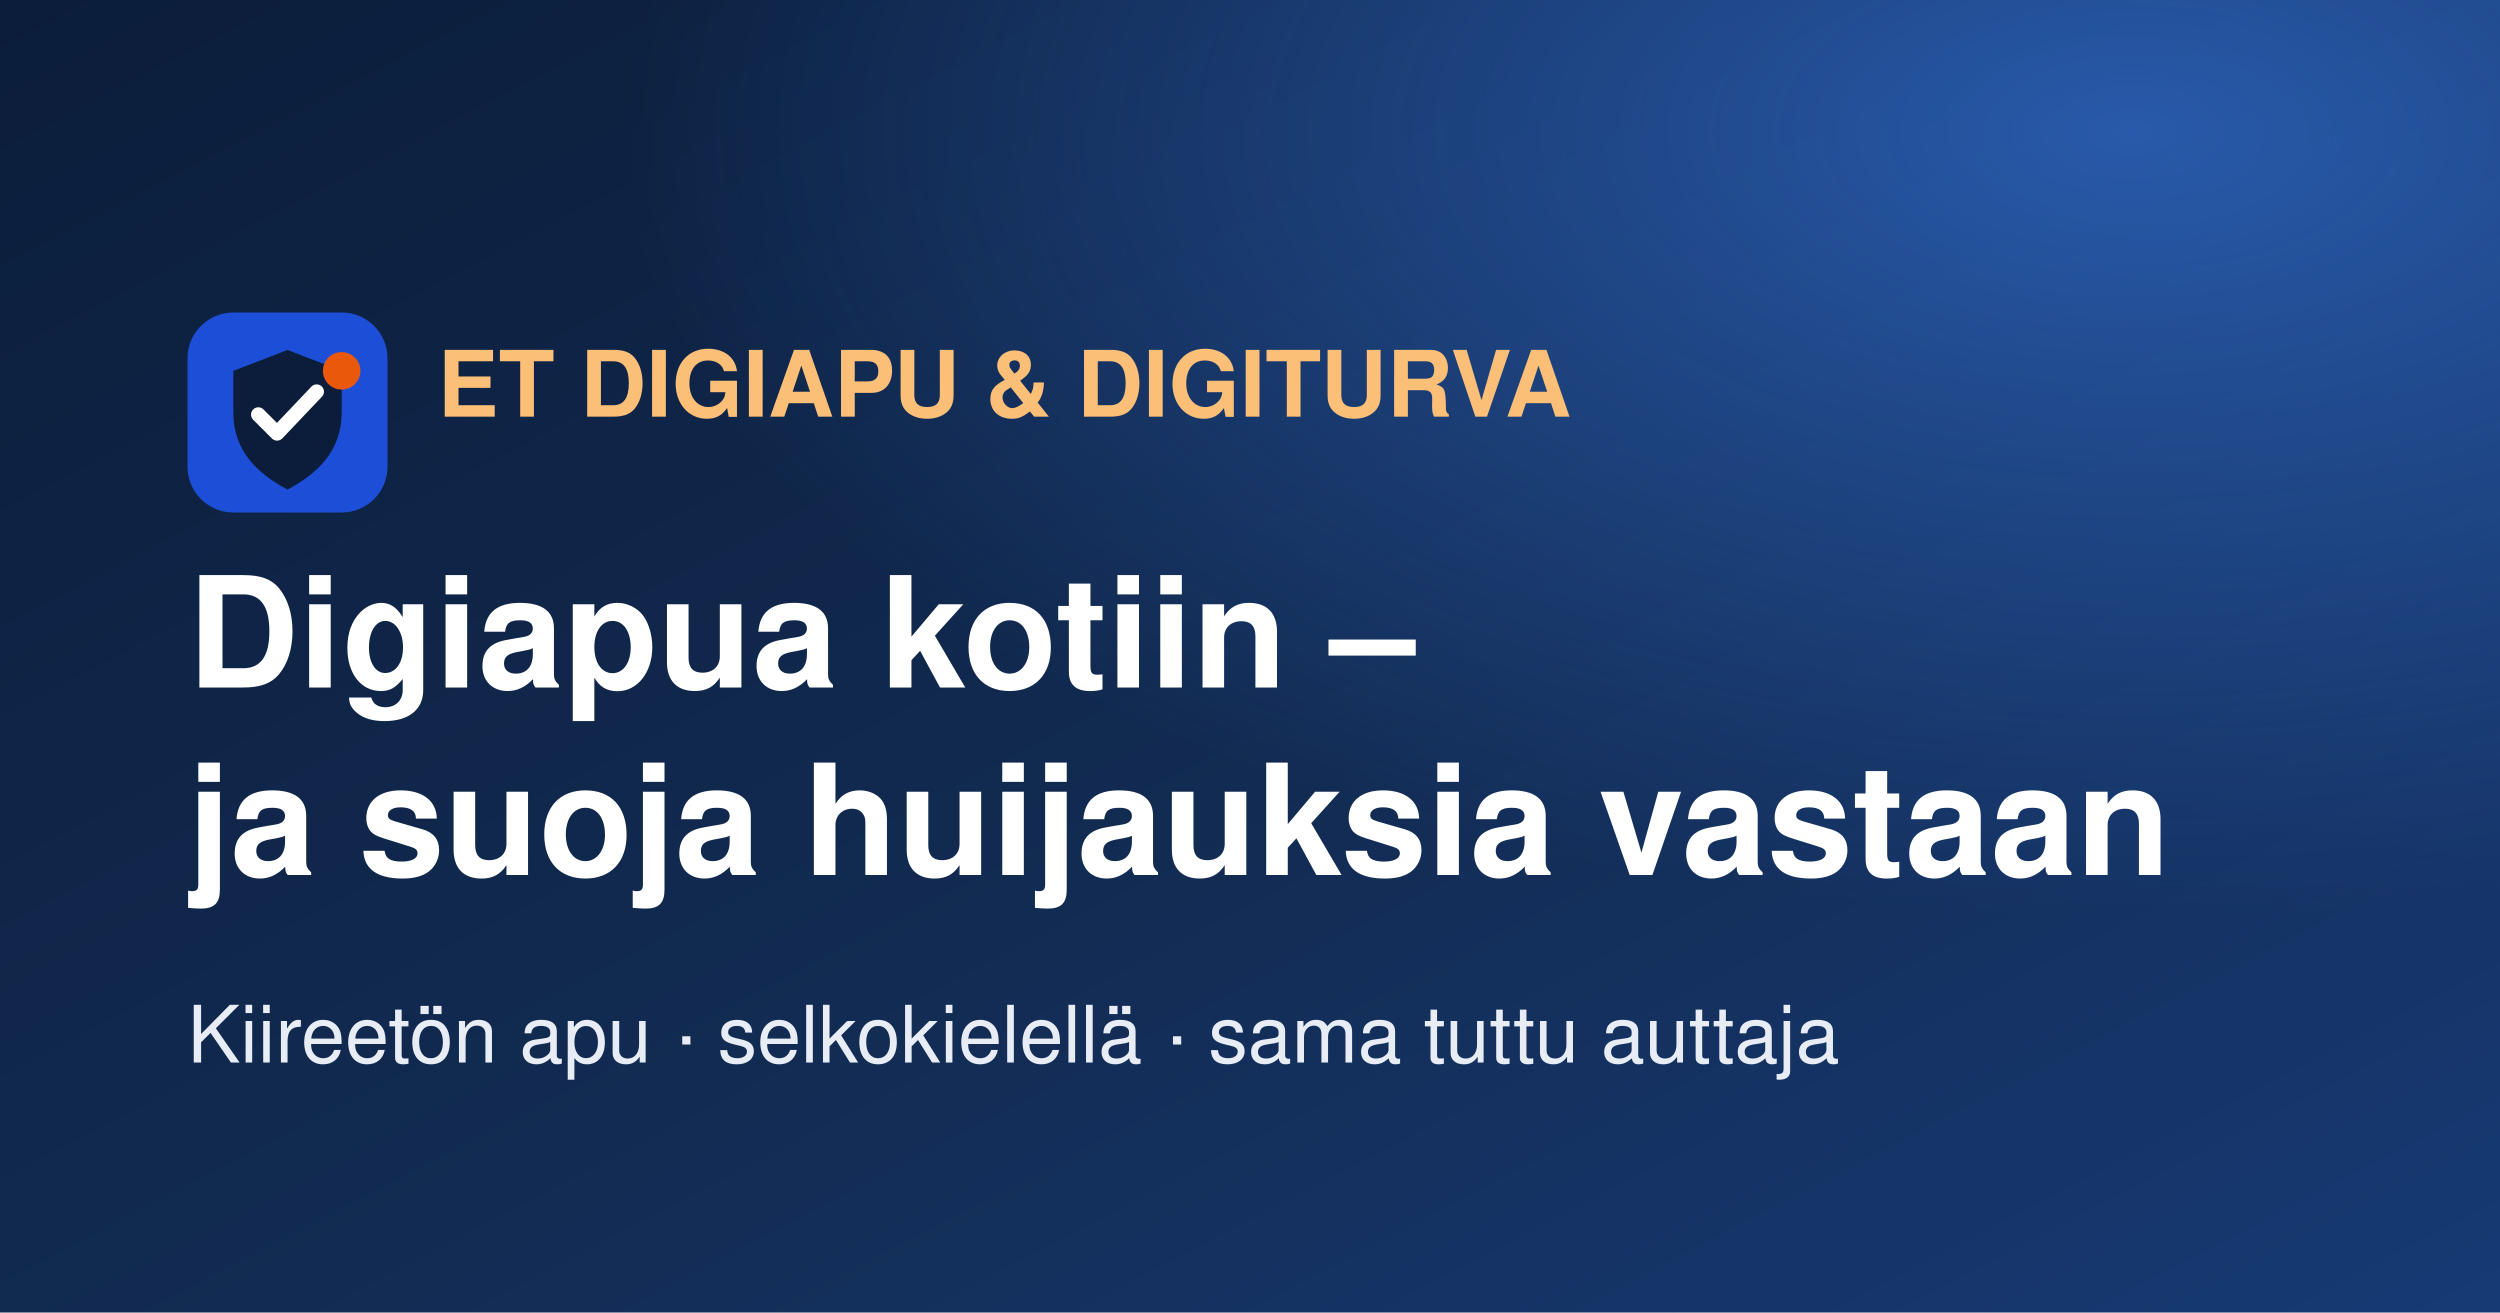
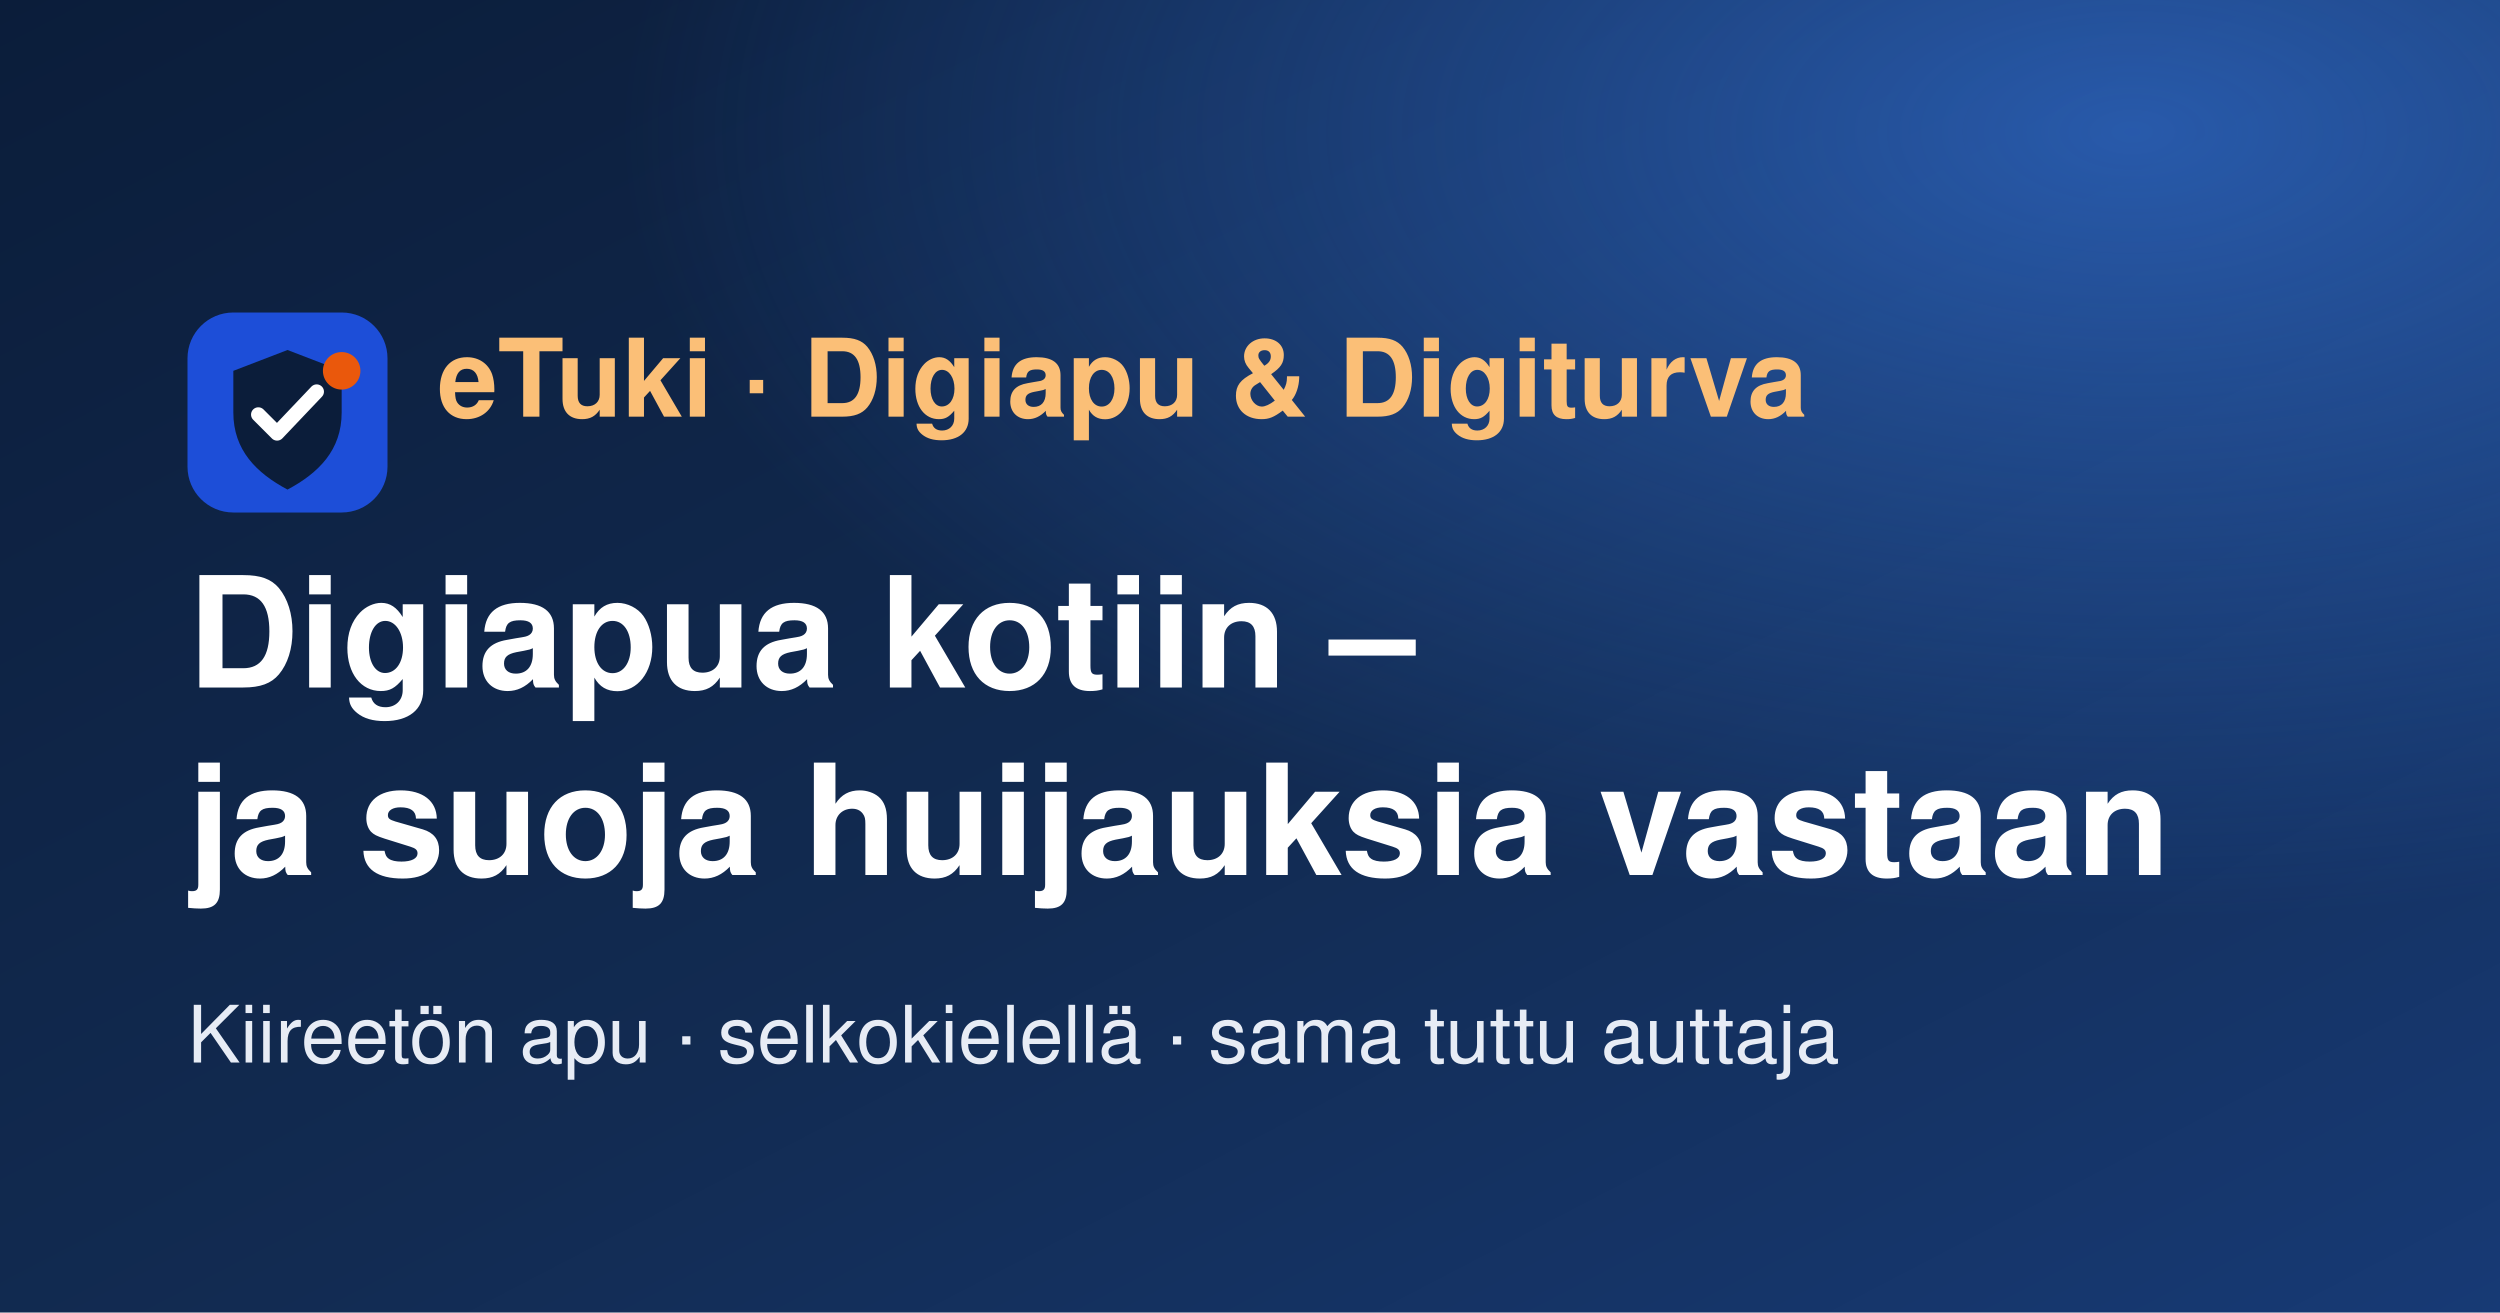
<svg xmlns="http://www.w3.org/2000/svg" viewBox="0 0 1200 630" role="img" aria-label="ET Digiapu ja Digiturva">
  <defs>
    <linearGradient id="bg" x1="0" y1="0" x2="1" y2="1">
      <stop offset="0" stop-color="#0b1d3a" />
      <stop offset="0.55" stop-color="#122b52" />
      <stop offset="1" stop-color="#173a75" />
    </linearGradient>
    <radialGradient id="glow" cx="0.85" cy="0.1" r="0.6">
      <stop offset="0" stop-color="#3b82f6" stop-opacity="0.55" />
      <stop offset="1" stop-color="#3b82f6" stop-opacity="0" />
    </radialGradient>
  </defs>
  <rect width="1200" height="630" fill="url(#bg)" />
  <rect width="1200" height="630" fill="url(#glow)" />
  <g transform="translate(90,150)">
    <rect width="96" height="96" rx="22" fill="#1d4ed8" />
    <path d="M48 18l26 10v20c0 18-11 29-26 37-15-8-26-19-26-37V28l26-10z" fill="#0b1d3a" />
    <path d="M34 49l9 9 19-20" fill="none" stroke="#fff" stroke-width="7" stroke-linecap="round" stroke-linejoin="round" />
    <circle cx="74" cy="28" r="9" fill="#ea580c" />
  </g>
-   <text x="210" y="200" font-family="Segoe UI, Helvetica, Arial, sans-serif" font-size="44" font-weight="700" fill="#fbbf77">ET DIGIAPU &amp; DIGITURVA</text>
+   <text x="210" y="200" font-family="Segoe UI, Helvetica, Arial, sans-serif" font-size="52" font-weight="800" fill="#fbbf77">eTuki · Digiapu &amp; Digiturva</text>
  <text x="90" y="330" font-family="Segoe UI, Helvetica, Arial, sans-serif" font-size="74" font-weight="800" fill="#ffffff">Digiapua kotiin –</text>
  <text x="90" y="420" font-family="Segoe UI, Helvetica, Arial, sans-serif" font-size="74" font-weight="800" fill="#ffffff">ja suoja huijauksia vastaan</text>
  <text x="90" y="510" font-family="Segoe UI, Helvetica, Arial, sans-serif" font-size="38" fill="#e7ecf5">Kiireetön apu · selkokielellä · sama tuttu auttaja</text>
</svg>
